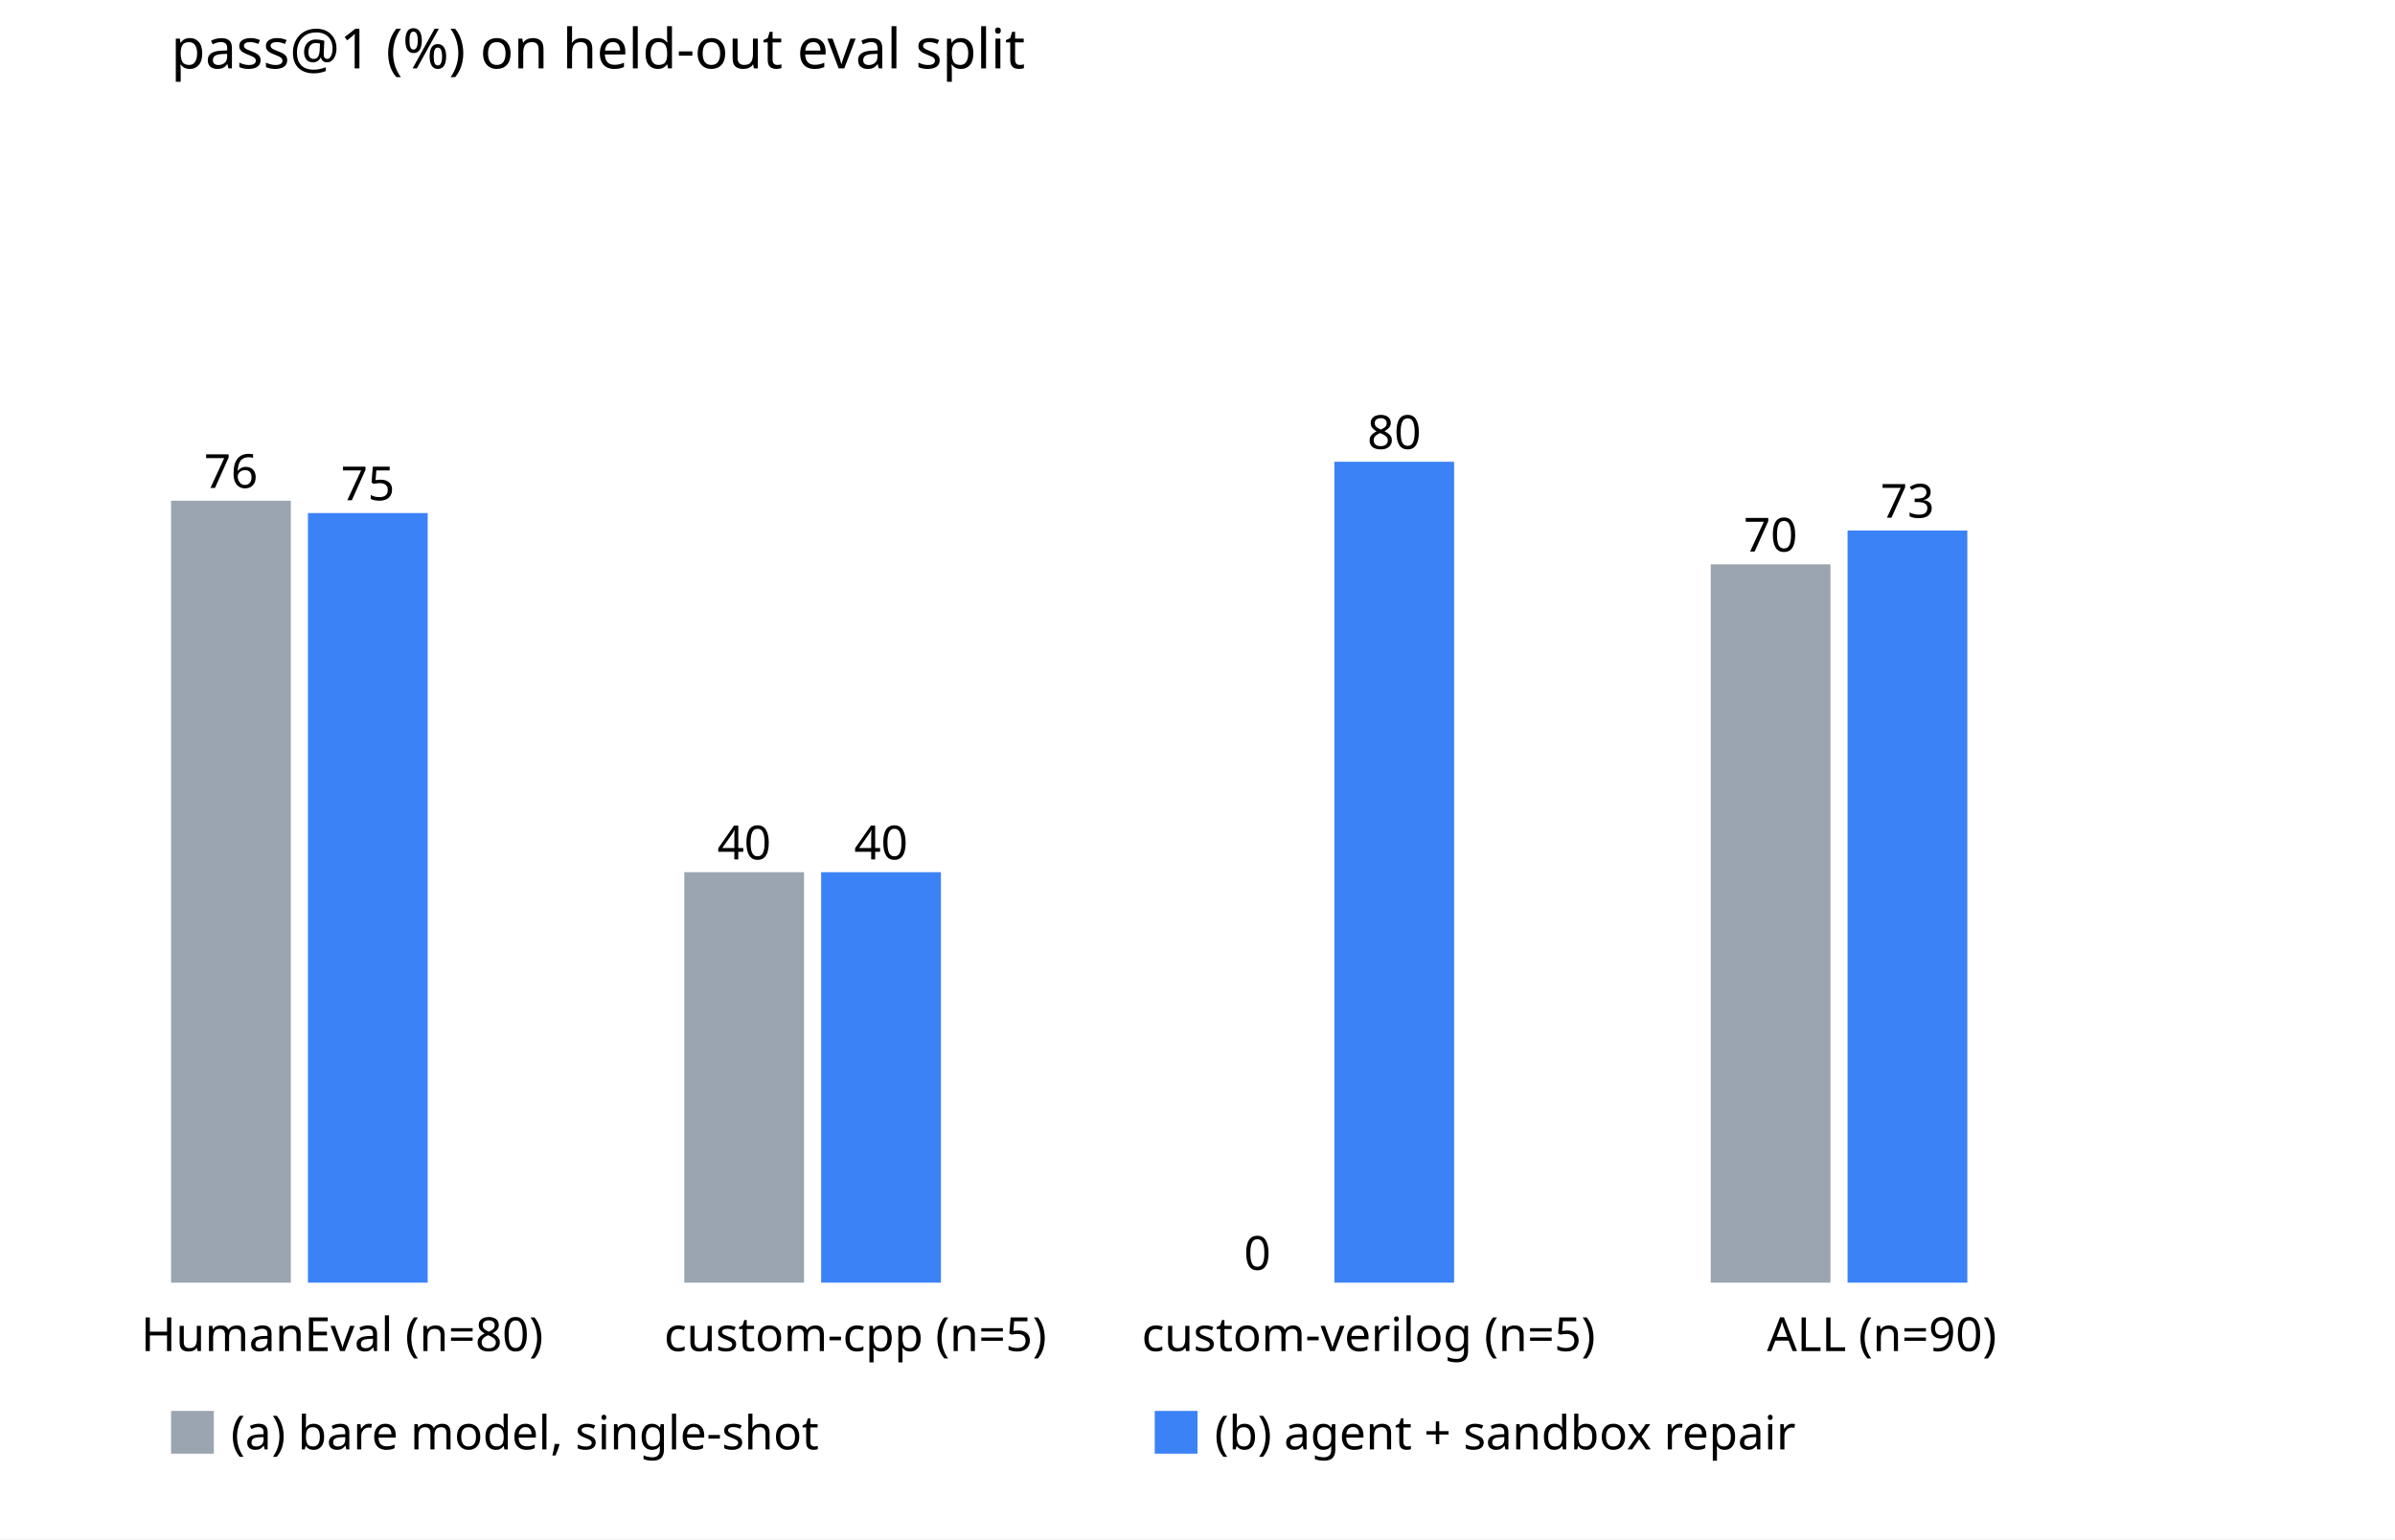
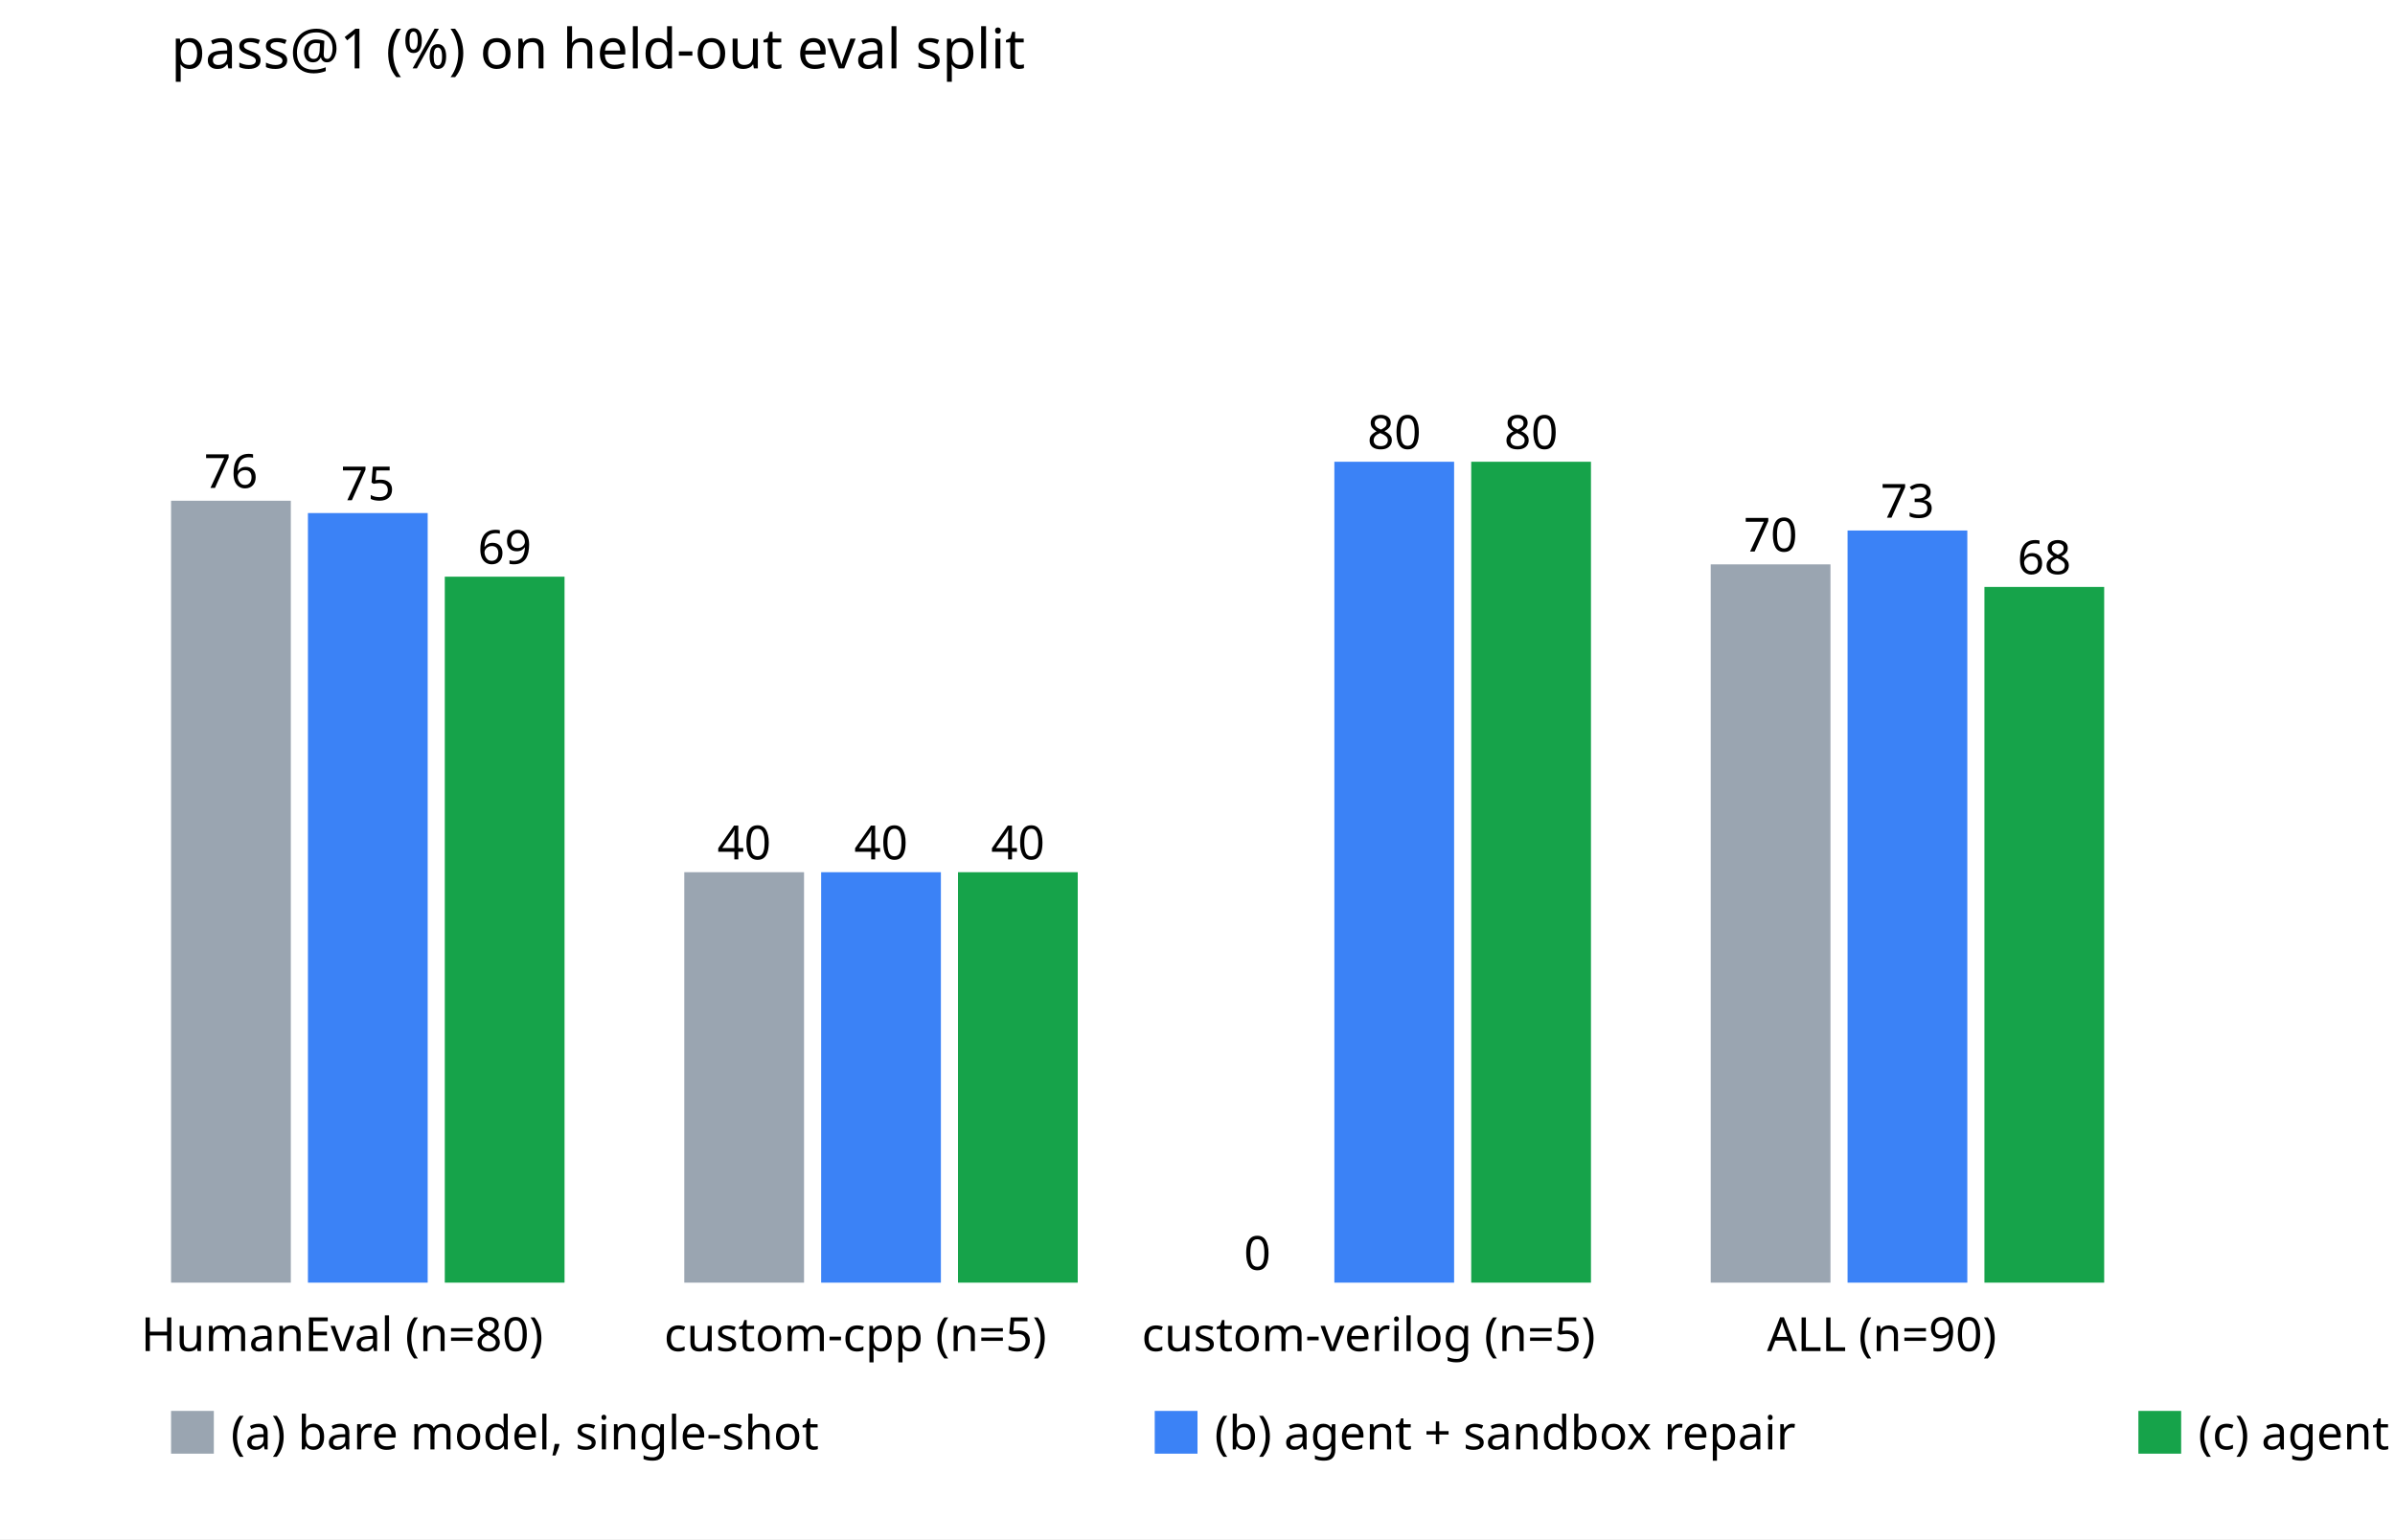
<svg xmlns="http://www.w3.org/2000/svg" width="560" height="360" font-family="sans-serif" font-size="11">
  <rect width="100%" height="100%" fill="white" />
  <text x="40" y="16" font-size="13">pass@1 (%) on held-out eval split</text>
  <rect x="40" y="117.12" width="28" height="182.88" fill="#9aa5b1" />
  <text x="54.0" y="114.12" text-anchor="middle">76</text>
  <rect x="72" y="120.0" width="28" height="180.0" fill="#3b82f6" />
  <text x="86.0" y="117.0" text-anchor="middle">75</text>
+   <rect x="104" y="134.88" width="28" height="165.12" fill="#16a34a" />
+   <text x="118.0" y="131.88" text-anchor="middle">69</text>
  <text x="80" y="316" text-anchor="middle">HumanEval (n=80)</text>
  <rect x="160" y="204.0" width="28" height="96.0" fill="#9aa5b1" />
  <text x="174.0" y="201.0" text-anchor="middle">40</text>
  <rect x="192" y="204.0" width="28" height="96.0" fill="#3b82f6" />
  <text x="206.0" y="201.0" text-anchor="middle">40</text>
+   <rect x="224" y="204.0" width="28" height="96.0" fill="#16a34a" />
+   <text x="238.0" y="201.0" text-anchor="middle">40</text>
  <text x="200" y="316" text-anchor="middle">custom-cpp (n=5)</text>
  <rect x="280" y="300.0" width="28" height="0.0" fill="#9aa5b1" />
  <text x="294.0" y="297.0" text-anchor="middle">0</text>
  <rect x="312" y="108.0" width="28" height="192.0" fill="#3b82f6" />
  <text x="326.0" y="105.0" text-anchor="middle">80</text>
+   <rect x="344" y="108.0" width="28" height="192.0" fill="#16a34a" />
+   <text x="358.0" y="105.0" text-anchor="middle">80</text>
  <text x="320" y="316" text-anchor="middle">custom-verilog (n=5)</text>
  <rect x="400" y="132.0" width="28" height="168.0" fill="#9aa5b1" />
  <text x="414.0" y="129.0" text-anchor="middle">70</text>
  <rect x="432" y="124.08" width="28" height="175.92" fill="#3b82f6" />
  <text x="446.0" y="121.08" text-anchor="middle">73</text>
+   <rect x="464" y="137.28" width="28" height="162.72" fill="#16a34a" />
+   <text x="478.0" y="134.28" text-anchor="middle">68</text>
  <text x="440" y="316" text-anchor="middle">ALL (n=90)</text>
  <rect x="40" y="330" width="10" height="10" fill="#9aa5b1" />
  <text x="54" y="339">(a) bare model, single-shot</text>
  <rect x="270" y="330" width="10" height="10" fill="#3b82f6" />
  <text x="284" y="339">(b) agent + sandbox repair</text>
+   <rect x="500" y="330" width="10" height="10" fill="#16a34a" />
+   <text x="514" y="339">(c) agent + repair + experience library</text>
</svg>
